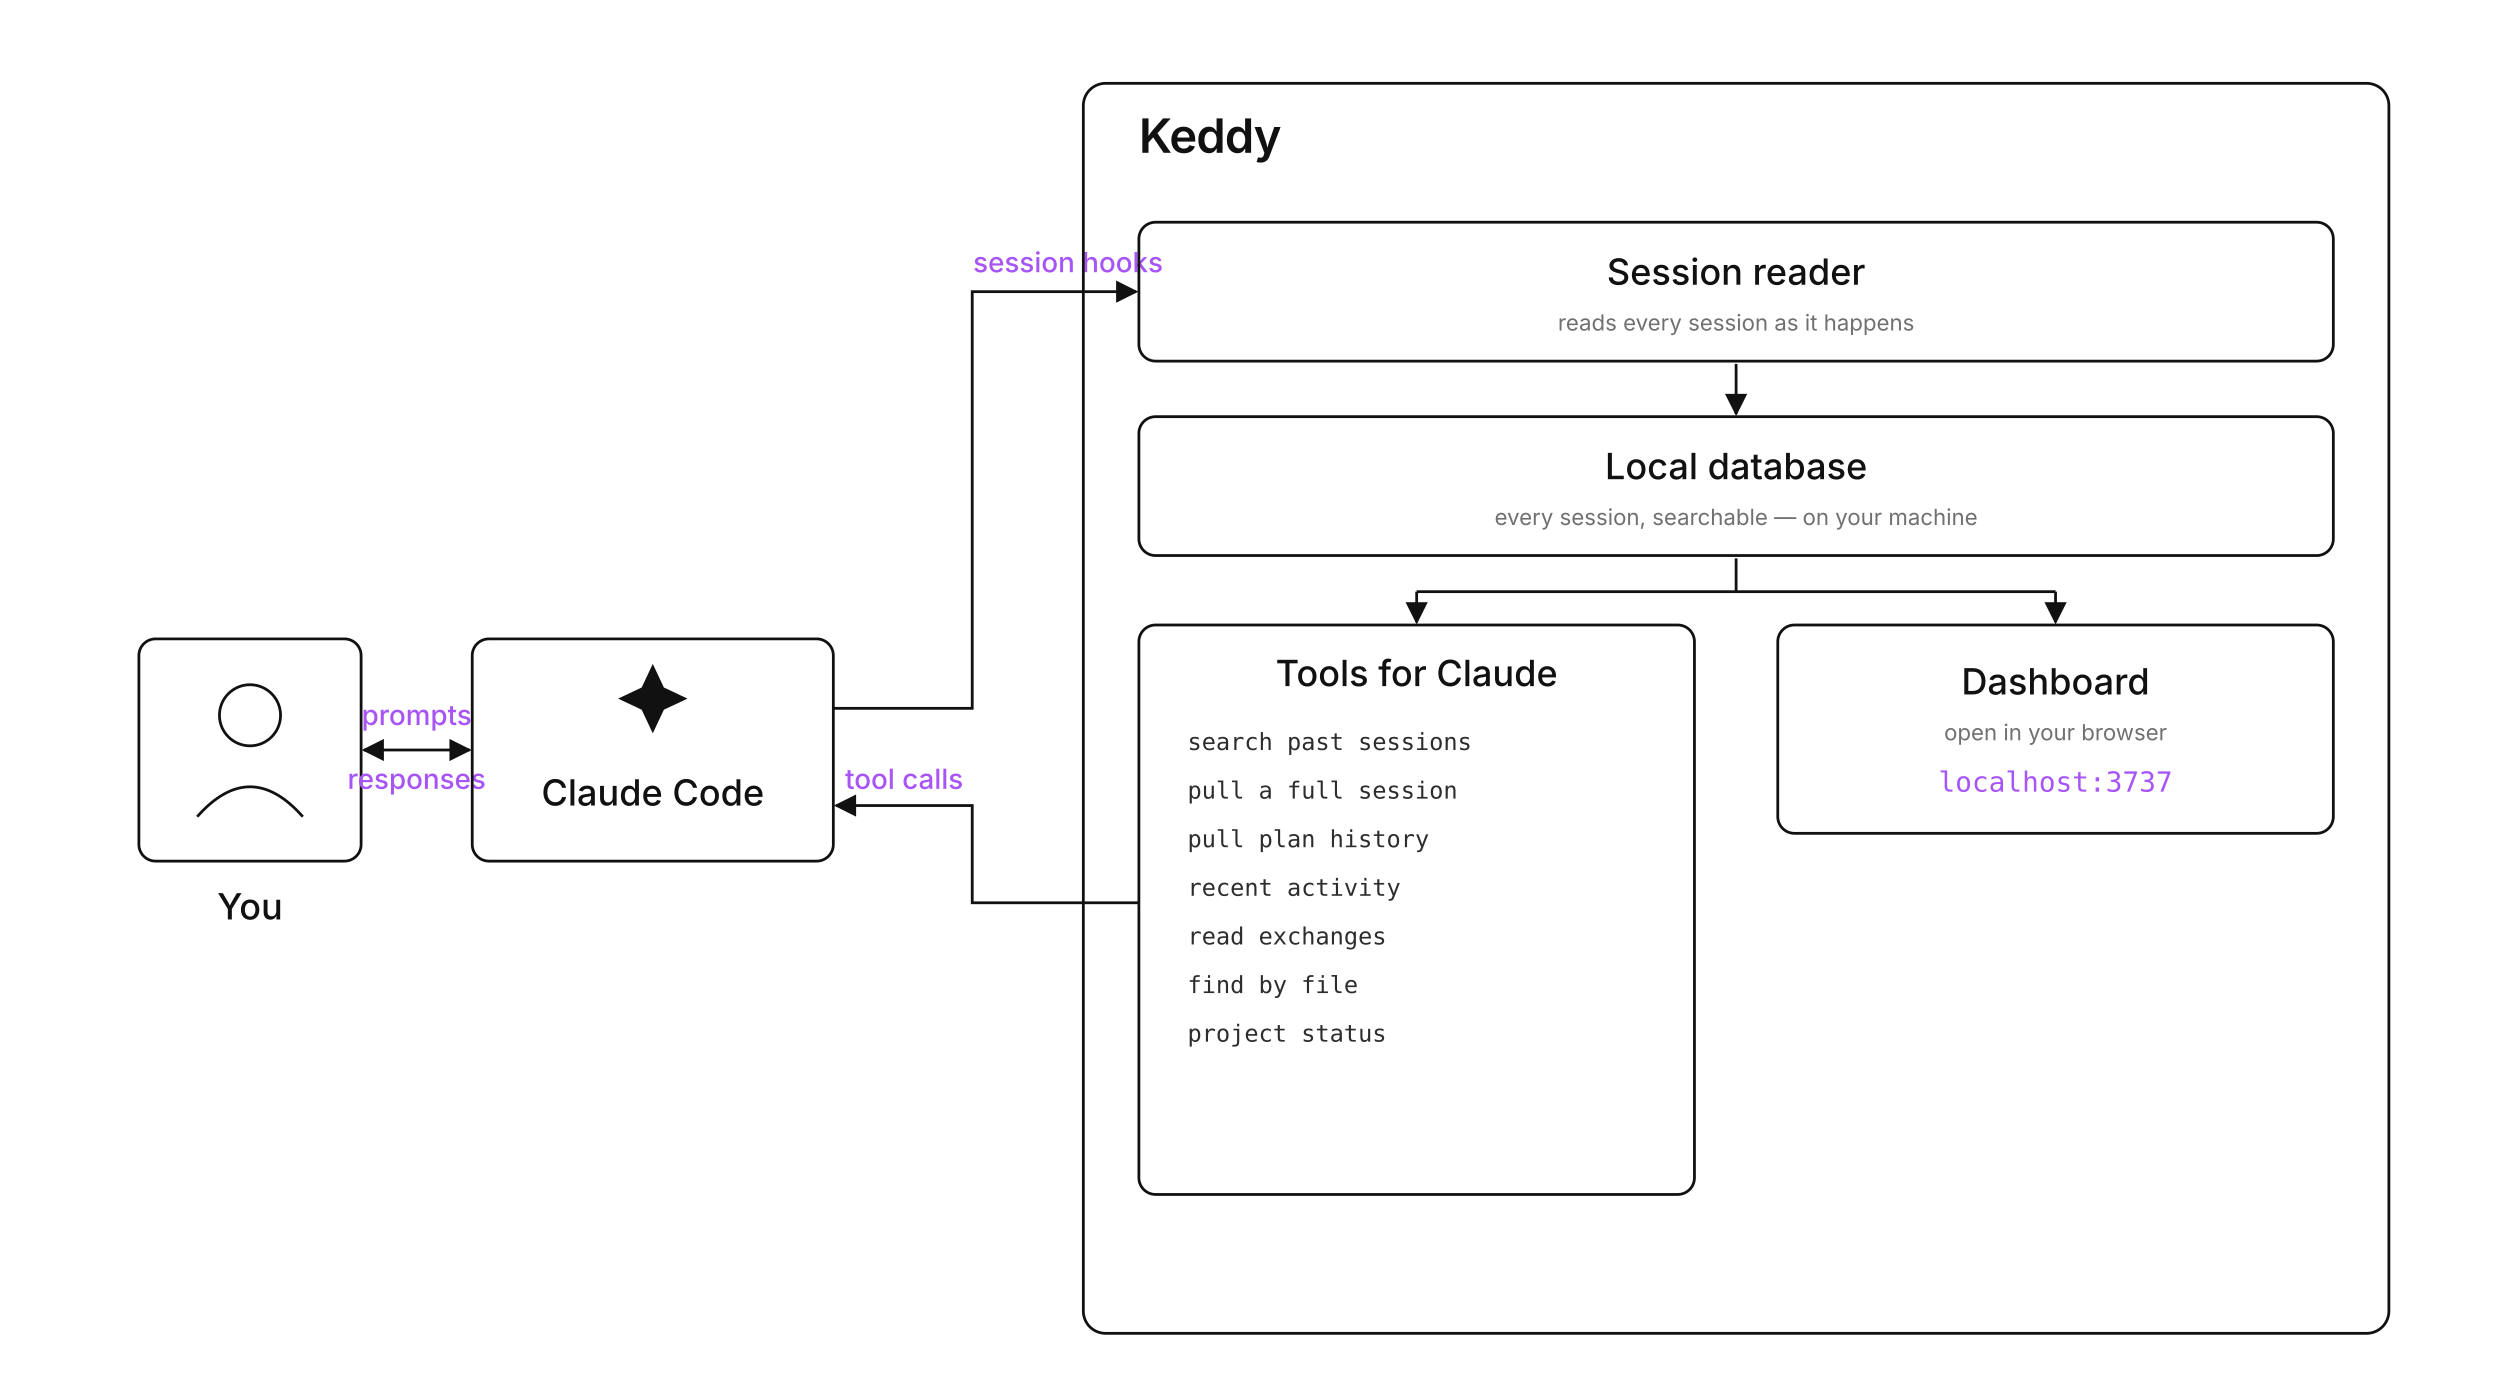
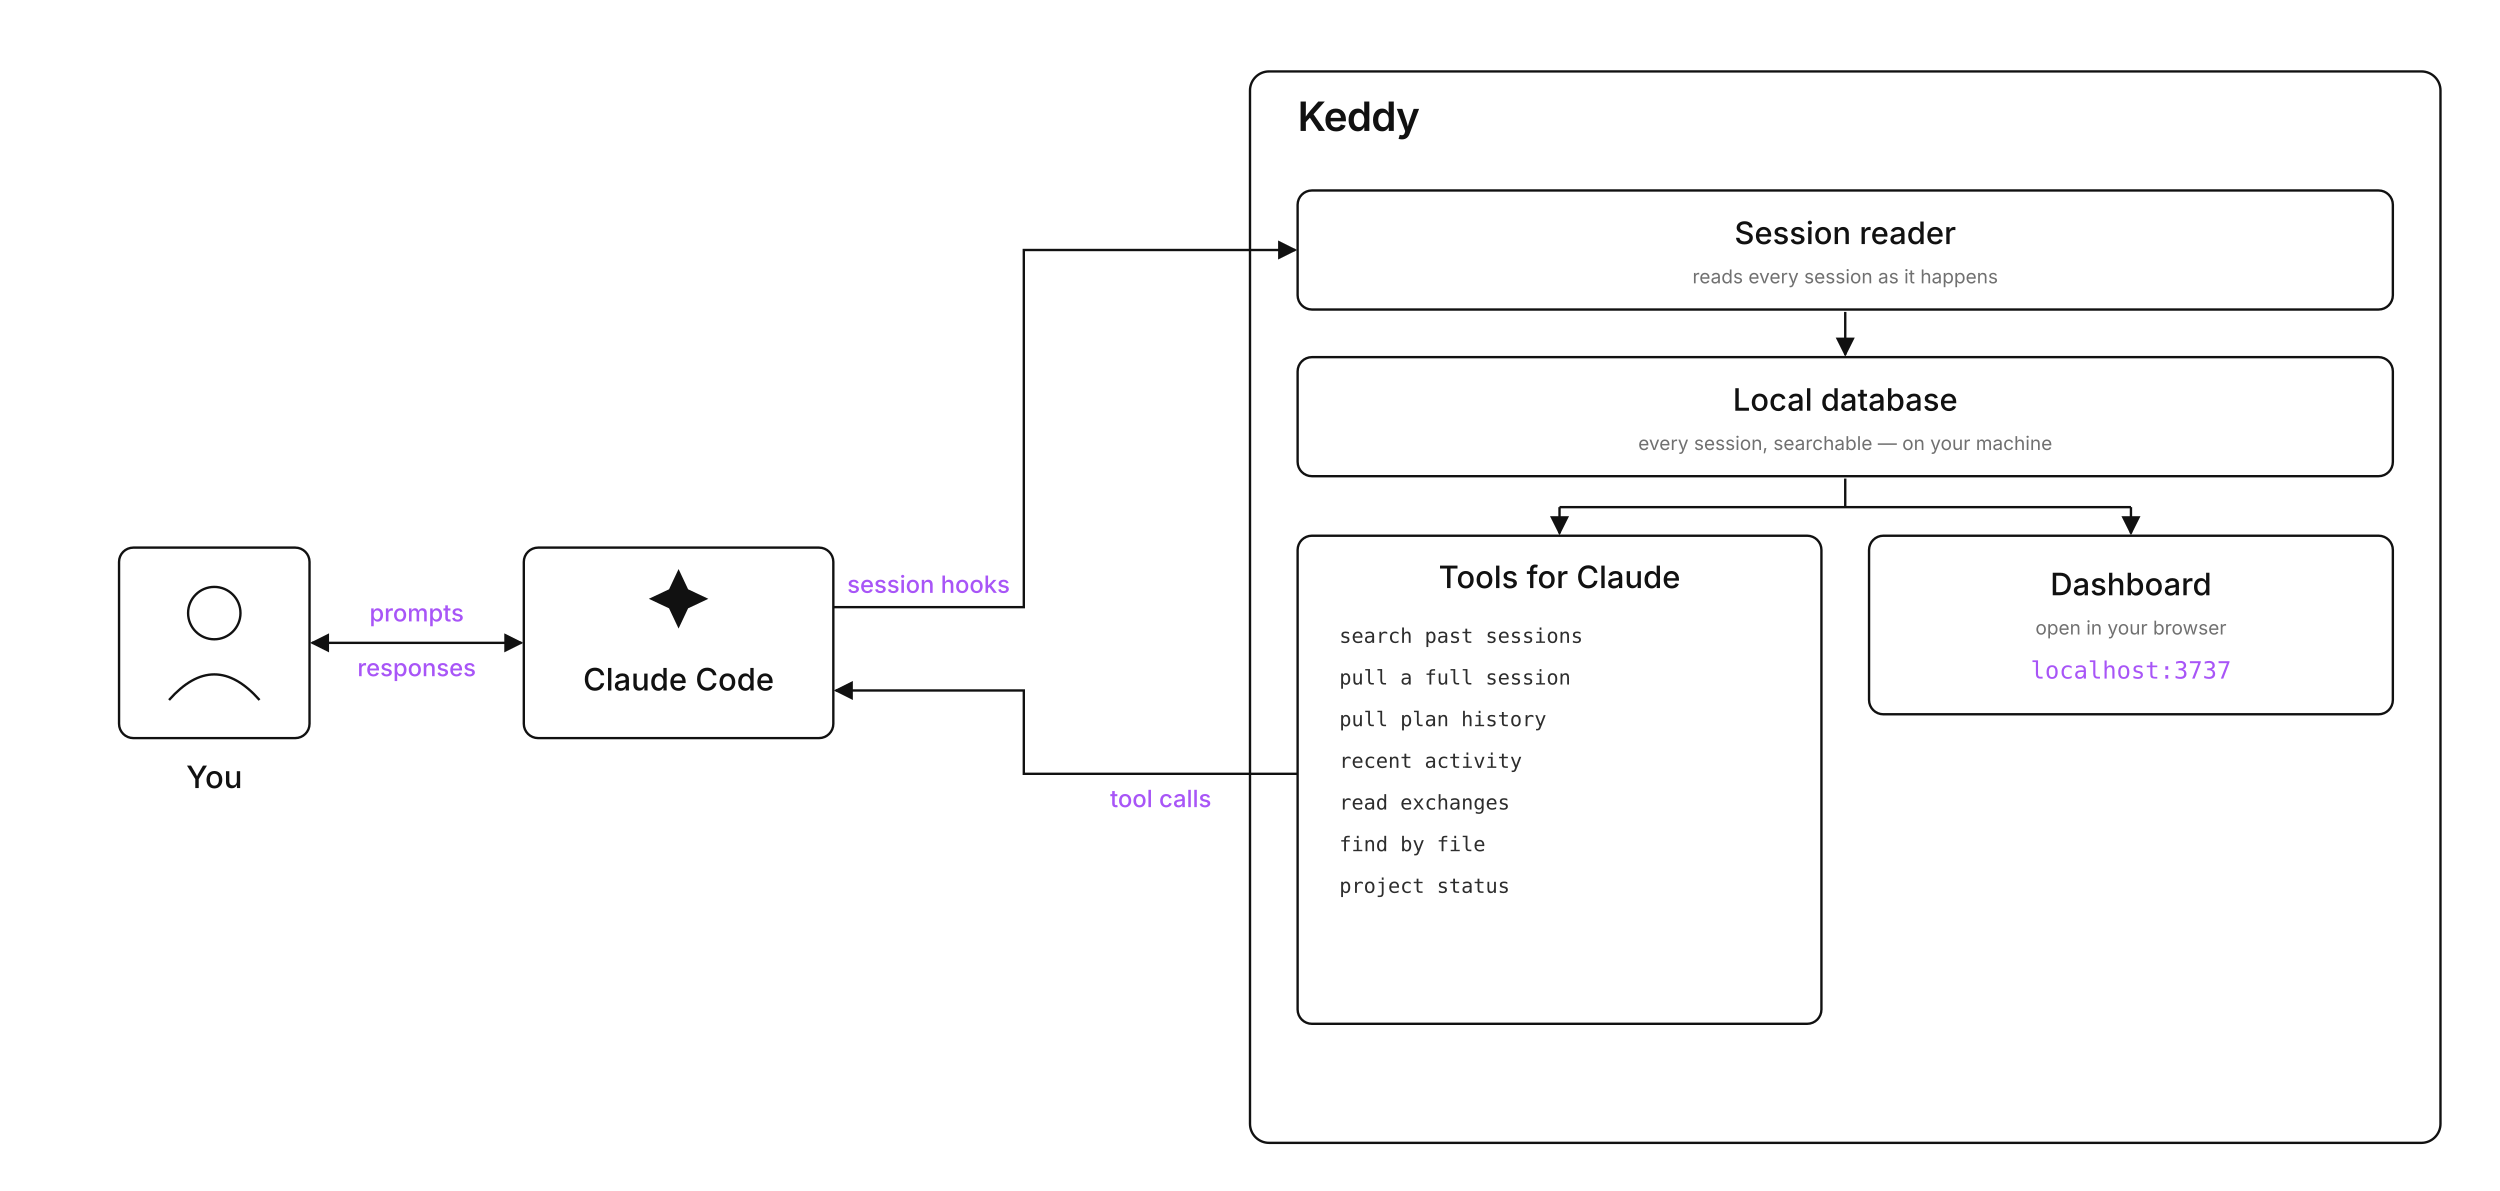
- <svg xmlns="http://www.w3.org/2000/svg" viewBox="0 0 1800 1000" role="img" aria-label="Keddy architecture: You interact with Claude Code; Claude Code sends session hooks to Keddy's session reader, which writes to a local database. The database serves both MCP tools that Claude can call, and a dashboard you open in your browser.">
+ <svg xmlns="http://www.w3.org/2000/svg" viewBox="0 0 2100 1000" role="img" aria-label="Keddy architecture: You interact with Claude Code; Claude Code sends session hooks to Keddy's session reader, which writes to a local database. The database serves both MCP tools that Claude can call, and a dashboard you open in your browser.">
  <defs>
    <style>
      .box { fill: none; stroke: #111111; stroke-width: 2; }
      .label { font-family: -apple-system, BlinkMacSystemFont, "Inter", "Helvetica Neue", Arial, sans-serif; fill: #111111; }
      .label-box { font-size: 26px; font-weight: 500; }
      .label-sub { font-size: 16px; font-weight: 400; opacity: 0.6; }
      .label-title { font-size: 34px; font-weight: 600; letter-spacing: -0.02em; }
      .label-arrow { font-family: -apple-system, BlinkMacSystemFont, "Inter", "Helvetica Neue", Arial, sans-serif; font-size: 20px; font-weight: 500; fill: #a855f7; }
      .tool-list { font-family: ui-monospace, "SF Mono", Menlo, Consolas, monospace; font-size: 17px; fill: #111111; opacity: 0.88; }
      .arrow { stroke: #111111; stroke-width: 2; fill: none; }
    </style>
    <marker id="arrowhead" viewBox="0 0 10 10" refX="9" refY="5" markerWidth="8" markerHeight="8" orient="auto-start-reverse">
      <path d="M 0 0 L 10 5 L 0 10 z" fill="#111111" />
    </marker>
  </defs>
  <rect x="100" y="460" width="160" height="160" rx="12" class="box" />
  <circle cx="180" cy="515" r="22" fill="none" stroke="#111111" stroke-width="2" />
  <path d="M 142 588 Q 180 545 218 588" fill="none" stroke="#111111" stroke-width="2" />
  <text x="180" y="662" text-anchor="middle" class="label label-box">You</text>
-   <line x1="262" y1="540" x2="338" y2="540" class="arrow" marker-end="url(#arrowhead)" marker-start="url(#arrowhead)" />
-   <text x="300" y="522" text-anchor="middle" class="label-arrow">prompts</text>
-   <text x="300" y="568" text-anchor="middle" class="label-arrow">responses</text>
-   <rect x="340" y="460" width="260" height="160" rx="12" class="box" />
-   <path d="M 470 478 L 478 495 L 495 503 L 478 511 L 470 528 L 462 511 L 445 503 L 462 495 Z" fill="#111111" />
-   <text x="470" y="580" text-anchor="middle" class="label label-box">Claude Code</text>
-   <path d="M 600 510 L 700 510 L 700 210 L 818 210" class="arrow" marker-end="url(#arrowhead)" />
-   <text x="769" y="196" text-anchor="middle" class="label-arrow">session hooks</text>
-   <path d="M 820 650 L 700 650 L 700 580 L 602 580" class="arrow" marker-end="url(#arrowhead)" />
-   <text x="651" y="568" text-anchor="middle" class="label-arrow">tool calls</text>
-   <rect x="780" y="60" width="940" height="900" rx="16" class="box" />
-   <text x="820" y="110" class="label label-title">Keddy</text>
-   <rect x="820" y="160" width="860" height="100" rx="12" class="box" />
-   <text x="1250" y="205" text-anchor="middle" class="label label-box">Session reader</text>
-   <text x="1250" y="238" text-anchor="middle" class="label label-sub">reads every session as it happens</text>
-   <line x1="1250" y1="262" x2="1250" y2="298" class="arrow" marker-end="url(#arrowhead)" />
-   <rect x="820" y="300" width="860" height="100" rx="12" class="box" />
-   <text x="1250" y="345" text-anchor="middle" class="label label-box">Local database</text>
-   <text x="1250" y="378" text-anchor="middle" class="label label-sub">every session, searchable — on your machine</text>
-   <line x1="1250" y1="402" x2="1250" y2="426" class="arrow" />
-   <line x1="1020" y1="426" x2="1480" y2="426" class="arrow" />
-   <line x1="1020" y1="426" x2="1020" y2="448" class="arrow" marker-end="url(#arrowhead)" />
-   <line x1="1480" y1="426" x2="1480" y2="448" class="arrow" marker-end="url(#arrowhead)" />
-   <rect x="820" y="450" width="400" height="410" rx="12" class="box" />
-   <text x="1020" y="494" text-anchor="middle" class="label label-box">Tools for Claude</text>
+   <line x1="262" y1="540" x2="438" y2="540" class="arrow" marker-end="url(#arrowhead)" marker-start="url(#arrowhead)" />
+   <text x="350" y="522" text-anchor="middle" class="label-arrow">prompts</text>
+   <text x="350" y="568" text-anchor="middle" class="label-arrow">responses</text>
+   <rect x="440" y="460" width="260" height="160" rx="12" class="box" />
+   <path d="M 570 478 L 578 495 L 595 503 L 578 511 L 570 528 L 562 511 L 545 503 L 562 495 Z" fill="#111111" />
+   <text x="570" y="580" text-anchor="middle" class="label label-box">Claude Code</text>
+   <path d="M 700 510 L 860 510 L 860 210 L 1088 210" class="arrow" marker-end="url(#arrowhead)" />
+   <text x="780" y="498" text-anchor="middle" class="label-arrow">session hooks</text>
+   <path d="M 1090 650 L 860 650 L 860 580 L 702 580" class="arrow" marker-end="url(#arrowhead)" />
+   <text x="975" y="678" text-anchor="middle" class="label-arrow">tool calls</text>
+   <rect x="1050" y="60" width="1000" height="900" rx="16" class="box" />
+   <text x="1090" y="110" class="label label-title">Keddy</text>
+   <rect x="1090" y="160" width="920" height="100" rx="12" class="box" />
+   <text x="1550" y="205" text-anchor="middle" class="label label-box">Session reader</text>
+   <text x="1550" y="238" text-anchor="middle" class="label label-sub">reads every session as it happens</text>
+   <line x1="1550" y1="262" x2="1550" y2="298" class="arrow" marker-end="url(#arrowhead)" />
+   <rect x="1090" y="300" width="920" height="100" rx="12" class="box" />
+   <text x="1550" y="345" text-anchor="middle" class="label label-box">Local database</text>
+   <text x="1550" y="378" text-anchor="middle" class="label label-sub">every session, searchable — on your machine</text>
+   <line x1="1550" y1="402" x2="1550" y2="426" class="arrow" />
+   <line x1="1310" y1="426" x2="1790" y2="426" class="arrow" />
+   <line x1="1310" y1="426" x2="1310" y2="448" class="arrow" marker-end="url(#arrowhead)" />
+   <line x1="1790" y1="426" x2="1790" y2="448" class="arrow" marker-end="url(#arrowhead)" />
+   <rect x="1090" y="450" width="440" height="410" rx="12" class="box" />
+   <text x="1310" y="494" text-anchor="middle" class="label label-box">Tools for Claude</text>
  <g class="tool-list">
-     <text x="855" y="540">search past sessions</text>
-     <text x="855" y="575">pull a full session</text>
-     <text x="855" y="610">pull plan history</text>
-     <text x="855" y="645">recent activity</text>
-     <text x="855" y="680">read exchanges</text>
-     <text x="855" y="715">find by file</text>
-     <text x="855" y="750">project status</text>
+     <text x="1125" y="540">search past sessions</text>
+     <text x="1125" y="575">pull a full session</text>
+     <text x="1125" y="610">pull plan history</text>
+     <text x="1125" y="645">recent activity</text>
+     <text x="1125" y="680">read exchanges</text>
+     <text x="1125" y="715">find by file</text>
+     <text x="1125" y="750">project status</text>
  </g>
-   <rect x="1280" y="450" width="400" height="150" rx="12" class="box" />
-   <text x="1480" y="500" text-anchor="middle" class="label label-box">Dashboard</text>
-   <text x="1480" y="533" text-anchor="middle" class="label label-sub">open in your browser</text>
-   <text x="1480" y="570" text-anchor="middle" class="label-arrow" style="font-family: ui-monospace, 'SF Mono', Menlo, Consolas, monospace;">localhost:3737</text>
+   <rect x="1570" y="450" width="440" height="150" rx="12" class="box" />
+   <text x="1790" y="500" text-anchor="middle" class="label label-box">Dashboard</text>
+   <text x="1790" y="533" text-anchor="middle" class="label label-sub">open in your browser</text>
+   <text x="1790" y="570" text-anchor="middle" class="label-arrow" style="font-family: ui-monospace, 'SF Mono', Menlo, Consolas, monospace;">localhost:3737</text>
</svg>
